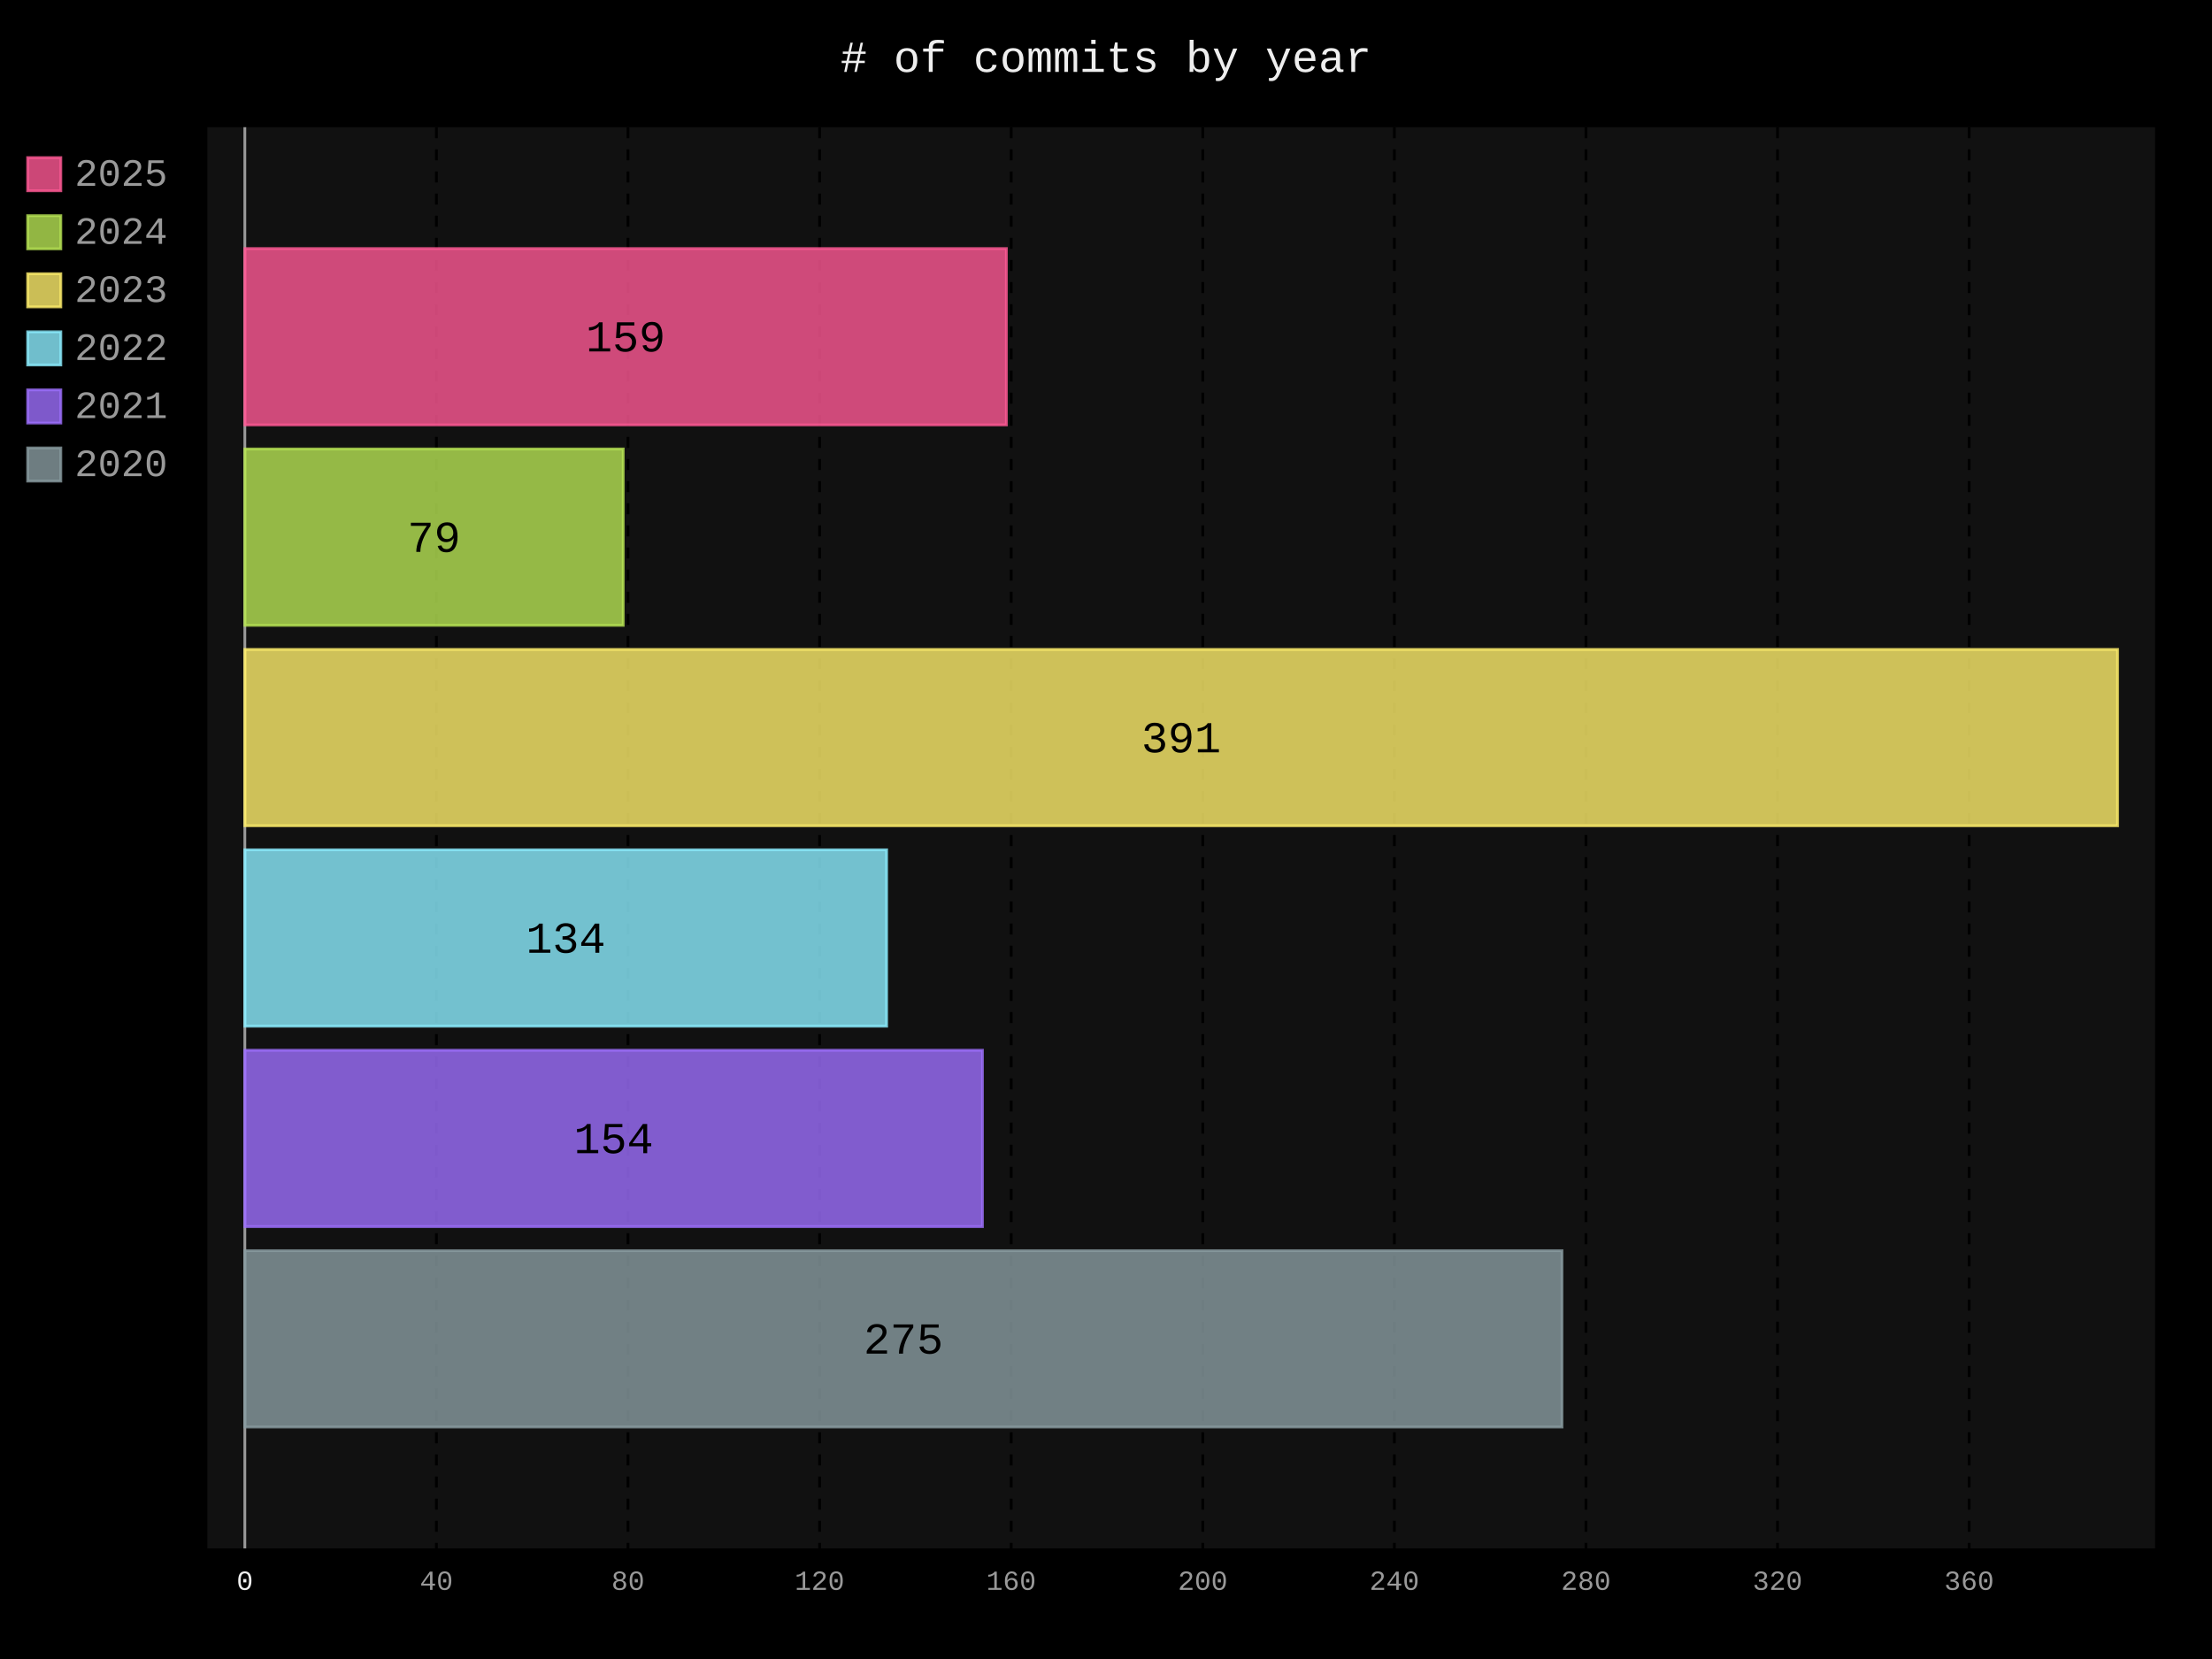
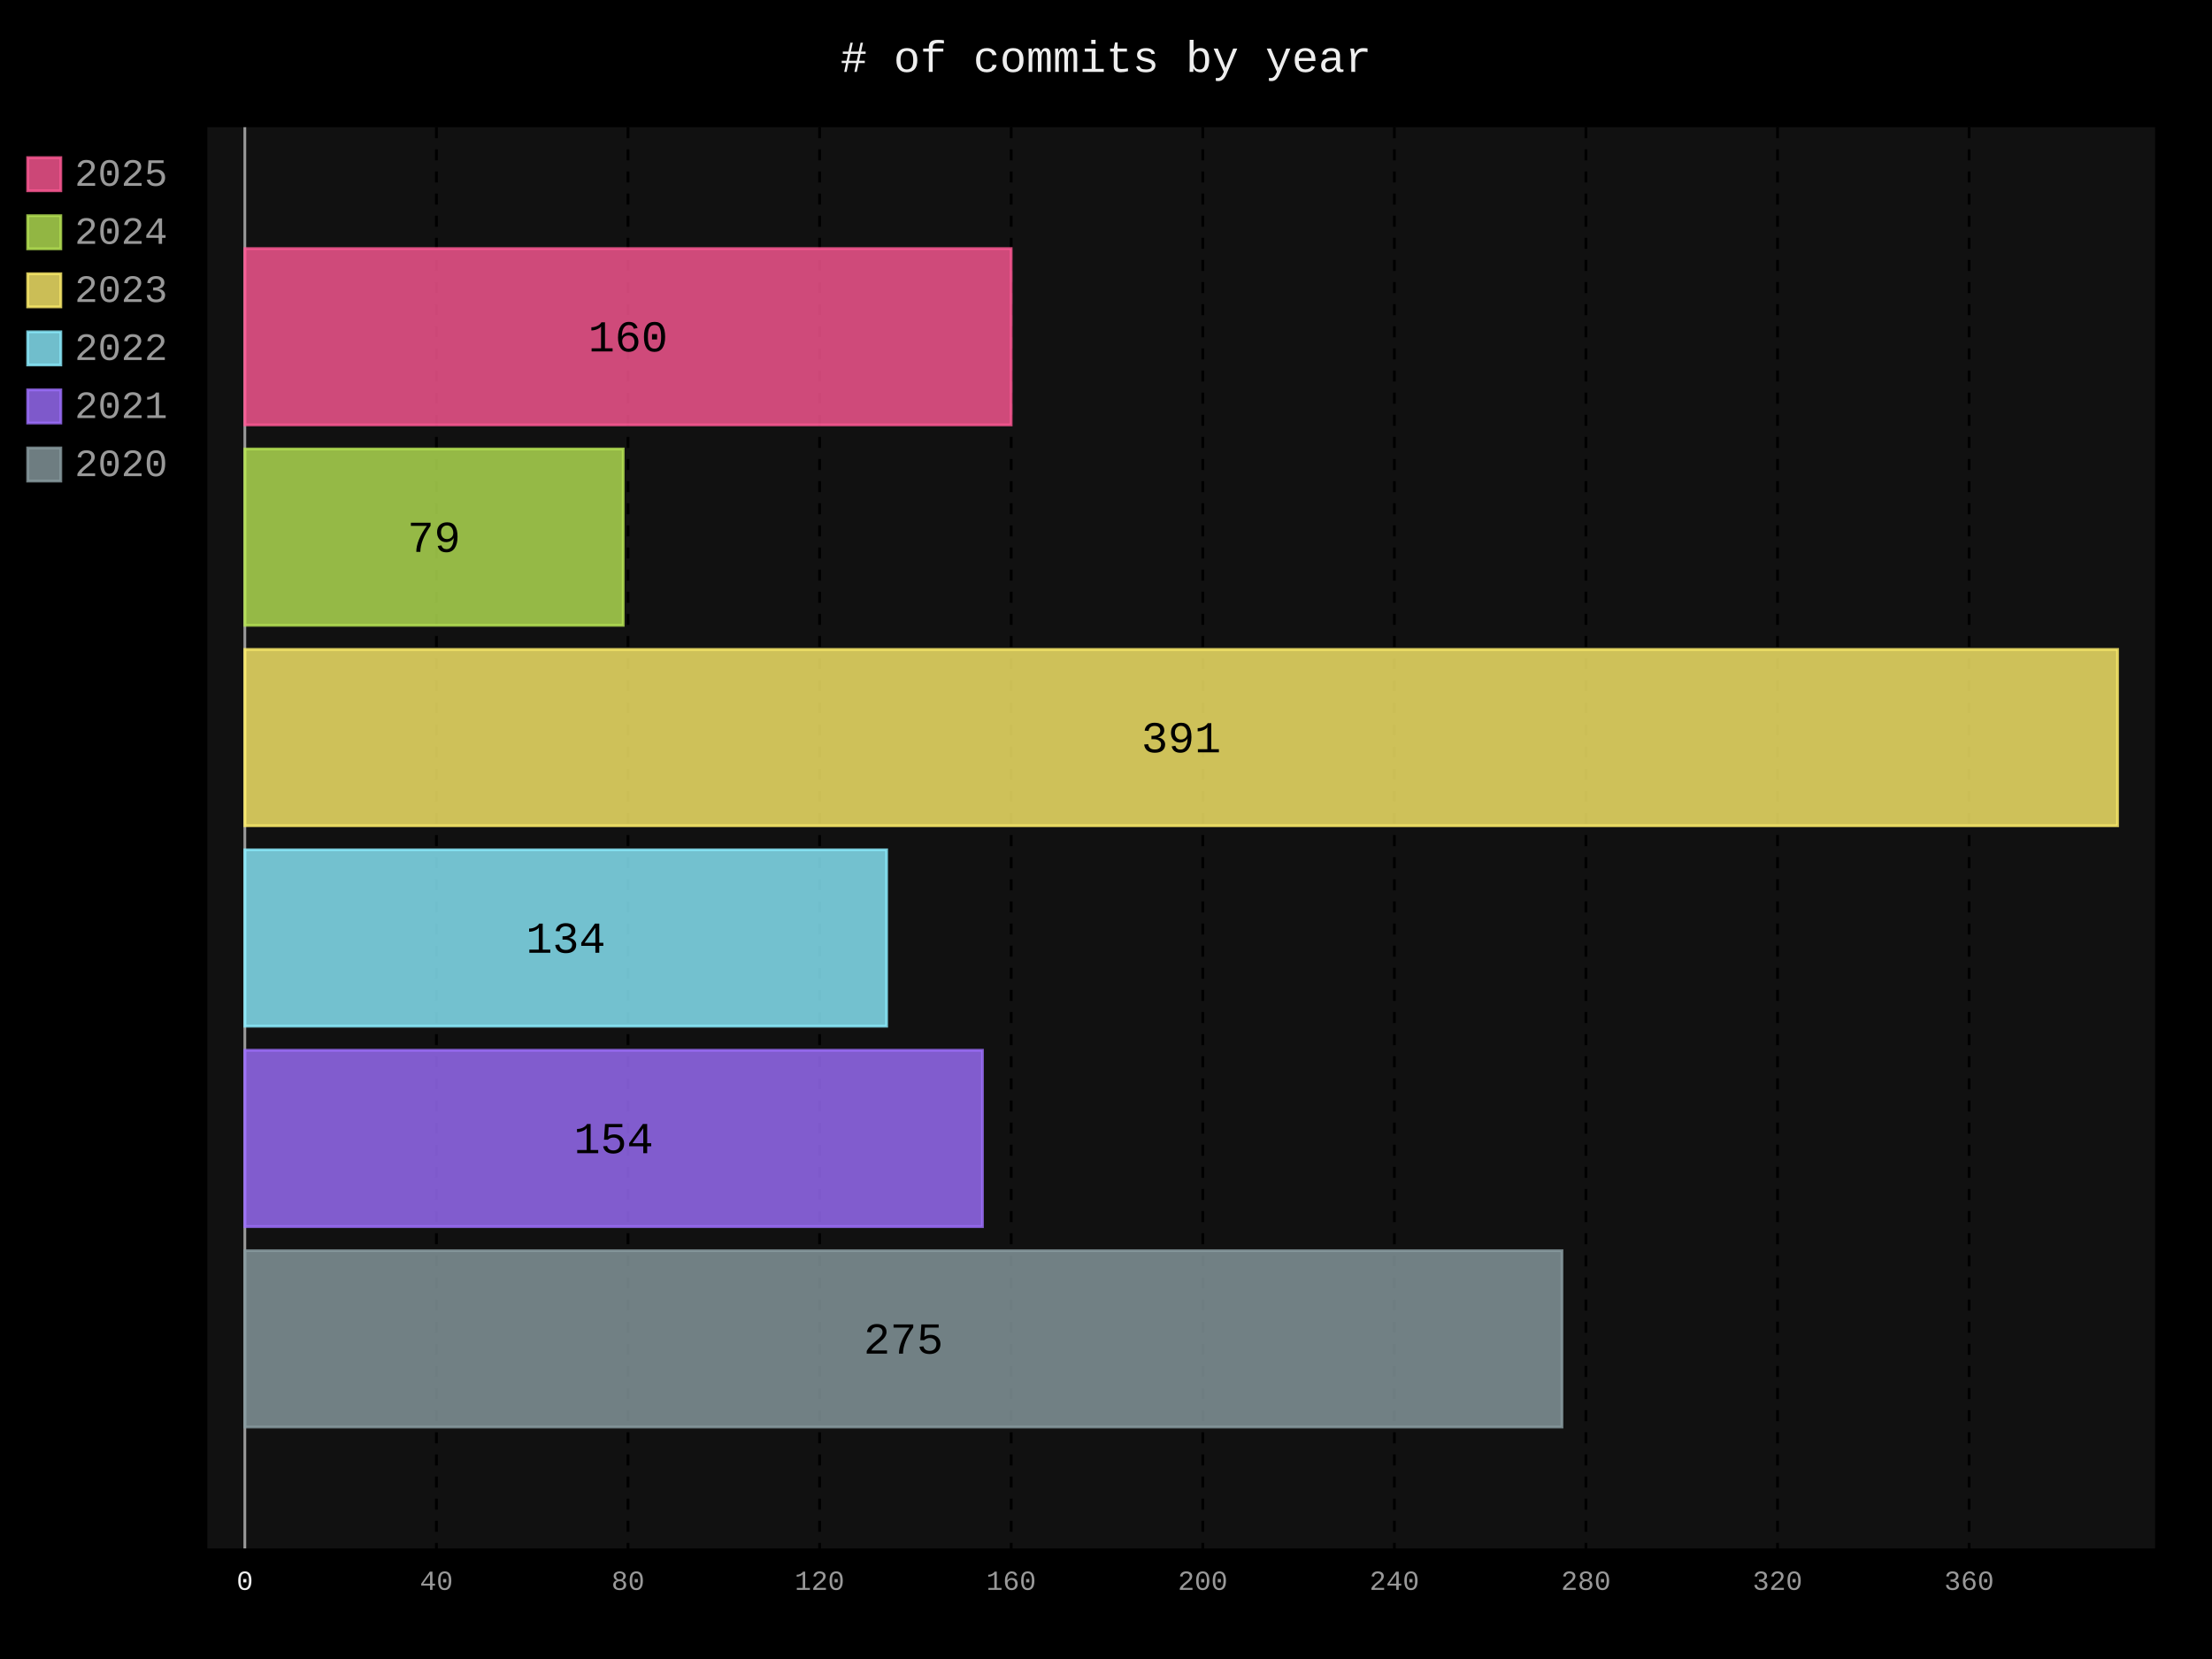
- <svg xmlns="http://www.w3.org/2000/svg" id="chart-d04144bc-d945-4b4e-a1c0-da684aa323b2" class="pygal-chart" viewBox="0 0 800 600">
+ <svg xmlns="http://www.w3.org/2000/svg" id="chart-1d72adca-d7ce-454b-92d7-a63a69065560" class="pygal-chart" viewBox="0 0 800 600">
  <defs>
-     <style type="text/css">#chart-d04144bc-d945-4b4e-a1c0-da684aa323b2{-webkit-user-select:none;-webkit-font-smoothing:antialiased;font-family:Consolas,"Liberation Mono",Menlo,Courier,monospace}#chart-d04144bc-d945-4b4e-a1c0-da684aa323b2 .title{font-family:Consolas,"Liberation Mono",Menlo,Courier,monospace;font-size:16px}#chart-d04144bc-d945-4b4e-a1c0-da684aa323b2 .legends .legend text{font-family:Consolas,"Liberation Mono",Menlo,Courier,monospace;font-size:14px}#chart-d04144bc-d945-4b4e-a1c0-da684aa323b2 .axis text{font-family:Consolas,"Liberation Mono",Menlo,Courier,monospace;font-size:10px}#chart-d04144bc-d945-4b4e-a1c0-da684aa323b2 .axis text.major{font-family:Consolas,"Liberation Mono",Menlo,Courier,monospace;font-size:10px}#chart-d04144bc-d945-4b4e-a1c0-da684aa323b2 .text-overlay text.value{font-family:Consolas,"Liberation Mono",Menlo,Courier,monospace;font-size:16px}#chart-d04144bc-d945-4b4e-a1c0-da684aa323b2 .text-overlay text.label{font-family:Consolas,"Liberation Mono",Menlo,Courier,monospace;font-size:10px}#chart-d04144bc-d945-4b4e-a1c0-da684aa323b2 .tooltip{font-family:Consolas,"Liberation Mono",Menlo,Courier,monospace;font-size:14px}#chart-d04144bc-d945-4b4e-a1c0-da684aa323b2 text.no_data{font-family:Consolas,"Liberation Mono",Menlo,Courier,monospace;font-size:64px}
- #chart-d04144bc-d945-4b4e-a1c0-da684aa323b2{background-color:black}#chart-d04144bc-d945-4b4e-a1c0-da684aa323b2 path,#chart-d04144bc-d945-4b4e-a1c0-da684aa323b2 line,#chart-d04144bc-d945-4b4e-a1c0-da684aa323b2 rect,#chart-d04144bc-d945-4b4e-a1c0-da684aa323b2 circle{-webkit-transition:250ms;-moz-transition:250ms;transition:250ms}#chart-d04144bc-d945-4b4e-a1c0-da684aa323b2 .graph &gt; .background{fill:black}#chart-d04144bc-d945-4b4e-a1c0-da684aa323b2 .plot &gt; .background{fill:#111}#chart-d04144bc-d945-4b4e-a1c0-da684aa323b2 .graph{fill:#999}#chart-d04144bc-d945-4b4e-a1c0-da684aa323b2 text.no_data{fill:#eee}#chart-d04144bc-d945-4b4e-a1c0-da684aa323b2 .title{fill:#eee}#chart-d04144bc-d945-4b4e-a1c0-da684aa323b2 .legends .legend text{fill:#999}#chart-d04144bc-d945-4b4e-a1c0-da684aa323b2 .legends .legend:hover text{fill:#eee}#chart-d04144bc-d945-4b4e-a1c0-da684aa323b2 .axis .line{stroke:#eee}#chart-d04144bc-d945-4b4e-a1c0-da684aa323b2 .axis .guide.line{stroke:#555}#chart-d04144bc-d945-4b4e-a1c0-da684aa323b2 .axis .major.line{stroke:#999}#chart-d04144bc-d945-4b4e-a1c0-da684aa323b2 .axis text.major{fill:#eee}#chart-d04144bc-d945-4b4e-a1c0-da684aa323b2 .axis.y .guides:hover .guide.line,#chart-d04144bc-d945-4b4e-a1c0-da684aa323b2 .line-graph .axis.x .guides:hover .guide.line,#chart-d04144bc-d945-4b4e-a1c0-da684aa323b2 .stackedline-graph .axis.x .guides:hover .guide.line,#chart-d04144bc-d945-4b4e-a1c0-da684aa323b2 .xy-graph .axis.x .guides:hover .guide.line{stroke:#eee}#chart-d04144bc-d945-4b4e-a1c0-da684aa323b2 .axis .guides:hover text{fill:#eee}#chart-d04144bc-d945-4b4e-a1c0-da684aa323b2 .reactive{fill-opacity:.8;stroke-opacity:.8;stroke-width:1}#chart-d04144bc-d945-4b4e-a1c0-da684aa323b2 .ci{stroke:#999}#chart-d04144bc-d945-4b4e-a1c0-da684aa323b2 .reactive.active,#chart-d04144bc-d945-4b4e-a1c0-da684aa323b2 .active .reactive{fill-opacity:.4;stroke-opacity:.9;stroke-width:4}#chart-d04144bc-d945-4b4e-a1c0-da684aa323b2 .ci .reactive.active{stroke-width:1.5}#chart-d04144bc-d945-4b4e-a1c0-da684aa323b2 .series text{fill:#eee}#chart-d04144bc-d945-4b4e-a1c0-da684aa323b2 .tooltip rect{fill:#111;stroke:#eee;-webkit-transition:opacity 250ms;-moz-transition:opacity 250ms;transition:opacity 250ms}#chart-d04144bc-d945-4b4e-a1c0-da684aa323b2 .tooltip .label{fill:#999}#chart-d04144bc-d945-4b4e-a1c0-da684aa323b2 .tooltip .label{fill:#999}#chart-d04144bc-d945-4b4e-a1c0-da684aa323b2 .tooltip .legend{font-size:.8em;fill:#555}#chart-d04144bc-d945-4b4e-a1c0-da684aa323b2 .tooltip .x_label{font-size:.6em;fill:#eee}#chart-d04144bc-d945-4b4e-a1c0-da684aa323b2 .tooltip .xlink{font-size:.5em;text-decoration:underline}#chart-d04144bc-d945-4b4e-a1c0-da684aa323b2 .tooltip .value{font-size:1.5em}#chart-d04144bc-d945-4b4e-a1c0-da684aa323b2 .bound{font-size:.5em}#chart-d04144bc-d945-4b4e-a1c0-da684aa323b2 .max-value{font-size:.75em;fill:#555}#chart-d04144bc-d945-4b4e-a1c0-da684aa323b2 .map-element{fill:#111;stroke:#555 !important}#chart-d04144bc-d945-4b4e-a1c0-da684aa323b2 .map-element .reactive{fill-opacity:inherit;stroke-opacity:inherit}#chart-d04144bc-d945-4b4e-a1c0-da684aa323b2 .color-0,#chart-d04144bc-d945-4b4e-a1c0-da684aa323b2 .color-0 a:visited{stroke:#ff5995;fill:#ff5995}#chart-d04144bc-d945-4b4e-a1c0-da684aa323b2 .color-1,#chart-d04144bc-d945-4b4e-a1c0-da684aa323b2 .color-1 a:visited{stroke:#b6e354;fill:#b6e354}#chart-d04144bc-d945-4b4e-a1c0-da684aa323b2 .color-2,#chart-d04144bc-d945-4b4e-a1c0-da684aa323b2 .color-2 a:visited{stroke:#feed6c;fill:#feed6c}#chart-d04144bc-d945-4b4e-a1c0-da684aa323b2 .color-3,#chart-d04144bc-d945-4b4e-a1c0-da684aa323b2 .color-3 a:visited{stroke:#8cedff;fill:#8cedff}#chart-d04144bc-d945-4b4e-a1c0-da684aa323b2 .color-4,#chart-d04144bc-d945-4b4e-a1c0-da684aa323b2 .color-4 a:visited{stroke:#9e6ffe;fill:#9e6ffe}#chart-d04144bc-d945-4b4e-a1c0-da684aa323b2 .color-5,#chart-d04144bc-d945-4b4e-a1c0-da684aa323b2 .color-5 a:visited{stroke:#899ca1;fill:#899ca1}#chart-d04144bc-d945-4b4e-a1c0-da684aa323b2 .text-overlay .color-0 text{fill:black}#chart-d04144bc-d945-4b4e-a1c0-da684aa323b2 .text-overlay .color-1 text{fill:black}#chart-d04144bc-d945-4b4e-a1c0-da684aa323b2 .text-overlay .color-2 text{fill:black}#chart-d04144bc-d945-4b4e-a1c0-da684aa323b2 .text-overlay .color-3 text{fill:black}#chart-d04144bc-d945-4b4e-a1c0-da684aa323b2 .text-overlay .color-4 text{fill:black}#chart-d04144bc-d945-4b4e-a1c0-da684aa323b2 .text-overlay .color-5 text{fill:black}
- #chart-d04144bc-d945-4b4e-a1c0-da684aa323b2 text.no_data{text-anchor:middle}#chart-d04144bc-d945-4b4e-a1c0-da684aa323b2 .guide.line{fill:none}#chart-d04144bc-d945-4b4e-a1c0-da684aa323b2 .centered{text-anchor:middle}#chart-d04144bc-d945-4b4e-a1c0-da684aa323b2 .title{text-anchor:middle}#chart-d04144bc-d945-4b4e-a1c0-da684aa323b2 .legends .legend text{fill-opacity:1}#chart-d04144bc-d945-4b4e-a1c0-da684aa323b2 .axis.x text{text-anchor:middle}#chart-d04144bc-d945-4b4e-a1c0-da684aa323b2 .axis.x:not(.web) text[transform]{text-anchor:start}#chart-d04144bc-d945-4b4e-a1c0-da684aa323b2 .axis.x:not(.web) text[transform].backwards{text-anchor:end}#chart-d04144bc-d945-4b4e-a1c0-da684aa323b2 .axis.y text{text-anchor:end}#chart-d04144bc-d945-4b4e-a1c0-da684aa323b2 .axis.y text[transform].backwards{text-anchor:start}#chart-d04144bc-d945-4b4e-a1c0-da684aa323b2 .axis.y2 text{text-anchor:start}#chart-d04144bc-d945-4b4e-a1c0-da684aa323b2 .axis.y2 text[transform].backwards{text-anchor:end}#chart-d04144bc-d945-4b4e-a1c0-da684aa323b2 .axis .guide.line{stroke-dasharray:4,4;stroke:black}#chart-d04144bc-d945-4b4e-a1c0-da684aa323b2 .axis .major.guide.line{stroke-dasharray:6,6;stroke:black}#chart-d04144bc-d945-4b4e-a1c0-da684aa323b2 .horizontal .axis.y .guide.line,#chart-d04144bc-d945-4b4e-a1c0-da684aa323b2 .horizontal .axis.y2 .guide.line,#chart-d04144bc-d945-4b4e-a1c0-da684aa323b2 .vertical .axis.x .guide.line{opacity:0}#chart-d04144bc-d945-4b4e-a1c0-da684aa323b2 .horizontal .axis.always_show .guide.line,#chart-d04144bc-d945-4b4e-a1c0-da684aa323b2 .vertical .axis.always_show .guide.line{opacity:1 !important}#chart-d04144bc-d945-4b4e-a1c0-da684aa323b2 .axis.y .guides:hover .guide.line,#chart-d04144bc-d945-4b4e-a1c0-da684aa323b2 .axis.y2 .guides:hover .guide.line,#chart-d04144bc-d945-4b4e-a1c0-da684aa323b2 .axis.x .guides:hover .guide.line{opacity:1}#chart-d04144bc-d945-4b4e-a1c0-da684aa323b2 .axis .guides:hover text{opacity:1}#chart-d04144bc-d945-4b4e-a1c0-da684aa323b2 .nofill{fill:none}#chart-d04144bc-d945-4b4e-a1c0-da684aa323b2 .subtle-fill{fill-opacity:.2}#chart-d04144bc-d945-4b4e-a1c0-da684aa323b2 .dot{stroke-width:1px;fill-opacity:1;stroke-opacity:1}#chart-d04144bc-d945-4b4e-a1c0-da684aa323b2 .dot.active{stroke-width:5px}#chart-d04144bc-d945-4b4e-a1c0-da684aa323b2 .dot.negative{fill:transparent}#chart-d04144bc-d945-4b4e-a1c0-da684aa323b2 text,#chart-d04144bc-d945-4b4e-a1c0-da684aa323b2 tspan{stroke:none !important}#chart-d04144bc-d945-4b4e-a1c0-da684aa323b2 .series text.active{opacity:1}#chart-d04144bc-d945-4b4e-a1c0-da684aa323b2 .tooltip rect{fill-opacity:.95;stroke-width:.5}#chart-d04144bc-d945-4b4e-a1c0-da684aa323b2 .tooltip text{fill-opacity:1}#chart-d04144bc-d945-4b4e-a1c0-da684aa323b2 .showable{visibility:hidden}#chart-d04144bc-d945-4b4e-a1c0-da684aa323b2 .showable.shown{visibility:visible}#chart-d04144bc-d945-4b4e-a1c0-da684aa323b2 .gauge-background{fill:rgba(229,229,229,1);stroke:none}#chart-d04144bc-d945-4b4e-a1c0-da684aa323b2 .bg-lines{stroke:black;stroke-width:2px}</style>
+     <style type="text/css">#chart-1d72adca-d7ce-454b-92d7-a63a69065560{-webkit-user-select:none;-webkit-font-smoothing:antialiased;font-family:Consolas,"Liberation Mono",Menlo,Courier,monospace}#chart-1d72adca-d7ce-454b-92d7-a63a69065560 .title{font-family:Consolas,"Liberation Mono",Menlo,Courier,monospace;font-size:16px}#chart-1d72adca-d7ce-454b-92d7-a63a69065560 .legends .legend text{font-family:Consolas,"Liberation Mono",Menlo,Courier,monospace;font-size:14px}#chart-1d72adca-d7ce-454b-92d7-a63a69065560 .axis text{font-family:Consolas,"Liberation Mono",Menlo,Courier,monospace;font-size:10px}#chart-1d72adca-d7ce-454b-92d7-a63a69065560 .axis text.major{font-family:Consolas,"Liberation Mono",Menlo,Courier,monospace;font-size:10px}#chart-1d72adca-d7ce-454b-92d7-a63a69065560 .text-overlay text.value{font-family:Consolas,"Liberation Mono",Menlo,Courier,monospace;font-size:16px}#chart-1d72adca-d7ce-454b-92d7-a63a69065560 .text-overlay text.label{font-family:Consolas,"Liberation Mono",Menlo,Courier,monospace;font-size:10px}#chart-1d72adca-d7ce-454b-92d7-a63a69065560 .tooltip{font-family:Consolas,"Liberation Mono",Menlo,Courier,monospace;font-size:14px}#chart-1d72adca-d7ce-454b-92d7-a63a69065560 text.no_data{font-family:Consolas,"Liberation Mono",Menlo,Courier,monospace;font-size:64px}
+ #chart-1d72adca-d7ce-454b-92d7-a63a69065560{background-color:black}#chart-1d72adca-d7ce-454b-92d7-a63a69065560 path,#chart-1d72adca-d7ce-454b-92d7-a63a69065560 line,#chart-1d72adca-d7ce-454b-92d7-a63a69065560 rect,#chart-1d72adca-d7ce-454b-92d7-a63a69065560 circle{-webkit-transition:250ms;-moz-transition:250ms;transition:250ms}#chart-1d72adca-d7ce-454b-92d7-a63a69065560 .graph &gt; .background{fill:black}#chart-1d72adca-d7ce-454b-92d7-a63a69065560 .plot &gt; .background{fill:#111}#chart-1d72adca-d7ce-454b-92d7-a63a69065560 .graph{fill:#999}#chart-1d72adca-d7ce-454b-92d7-a63a69065560 text.no_data{fill:#eee}#chart-1d72adca-d7ce-454b-92d7-a63a69065560 .title{fill:#eee}#chart-1d72adca-d7ce-454b-92d7-a63a69065560 .legends .legend text{fill:#999}#chart-1d72adca-d7ce-454b-92d7-a63a69065560 .legends .legend:hover text{fill:#eee}#chart-1d72adca-d7ce-454b-92d7-a63a69065560 .axis .line{stroke:#eee}#chart-1d72adca-d7ce-454b-92d7-a63a69065560 .axis .guide.line{stroke:#555}#chart-1d72adca-d7ce-454b-92d7-a63a69065560 .axis .major.line{stroke:#999}#chart-1d72adca-d7ce-454b-92d7-a63a69065560 .axis text.major{fill:#eee}#chart-1d72adca-d7ce-454b-92d7-a63a69065560 .axis.y .guides:hover .guide.line,#chart-1d72adca-d7ce-454b-92d7-a63a69065560 .line-graph .axis.x .guides:hover .guide.line,#chart-1d72adca-d7ce-454b-92d7-a63a69065560 .stackedline-graph .axis.x .guides:hover .guide.line,#chart-1d72adca-d7ce-454b-92d7-a63a69065560 .xy-graph .axis.x .guides:hover .guide.line{stroke:#eee}#chart-1d72adca-d7ce-454b-92d7-a63a69065560 .axis .guides:hover text{fill:#eee}#chart-1d72adca-d7ce-454b-92d7-a63a69065560 .reactive{fill-opacity:.8;stroke-opacity:.8;stroke-width:1}#chart-1d72adca-d7ce-454b-92d7-a63a69065560 .ci{stroke:#999}#chart-1d72adca-d7ce-454b-92d7-a63a69065560 .reactive.active,#chart-1d72adca-d7ce-454b-92d7-a63a69065560 .active .reactive{fill-opacity:.4;stroke-opacity:.9;stroke-width:4}#chart-1d72adca-d7ce-454b-92d7-a63a69065560 .ci .reactive.active{stroke-width:1.5}#chart-1d72adca-d7ce-454b-92d7-a63a69065560 .series text{fill:#eee}#chart-1d72adca-d7ce-454b-92d7-a63a69065560 .tooltip rect{fill:#111;stroke:#eee;-webkit-transition:opacity 250ms;-moz-transition:opacity 250ms;transition:opacity 250ms}#chart-1d72adca-d7ce-454b-92d7-a63a69065560 .tooltip .label{fill:#999}#chart-1d72adca-d7ce-454b-92d7-a63a69065560 .tooltip .label{fill:#999}#chart-1d72adca-d7ce-454b-92d7-a63a69065560 .tooltip .legend{font-size:.8em;fill:#555}#chart-1d72adca-d7ce-454b-92d7-a63a69065560 .tooltip .x_label{font-size:.6em;fill:#eee}#chart-1d72adca-d7ce-454b-92d7-a63a69065560 .tooltip .xlink{font-size:.5em;text-decoration:underline}#chart-1d72adca-d7ce-454b-92d7-a63a69065560 .tooltip .value{font-size:1.5em}#chart-1d72adca-d7ce-454b-92d7-a63a69065560 .bound{font-size:.5em}#chart-1d72adca-d7ce-454b-92d7-a63a69065560 .max-value{font-size:.75em;fill:#555}#chart-1d72adca-d7ce-454b-92d7-a63a69065560 .map-element{fill:#111;stroke:#555 !important}#chart-1d72adca-d7ce-454b-92d7-a63a69065560 .map-element .reactive{fill-opacity:inherit;stroke-opacity:inherit}#chart-1d72adca-d7ce-454b-92d7-a63a69065560 .color-0,#chart-1d72adca-d7ce-454b-92d7-a63a69065560 .color-0 a:visited{stroke:#ff5995;fill:#ff5995}#chart-1d72adca-d7ce-454b-92d7-a63a69065560 .color-1,#chart-1d72adca-d7ce-454b-92d7-a63a69065560 .color-1 a:visited{stroke:#b6e354;fill:#b6e354}#chart-1d72adca-d7ce-454b-92d7-a63a69065560 .color-2,#chart-1d72adca-d7ce-454b-92d7-a63a69065560 .color-2 a:visited{stroke:#feed6c;fill:#feed6c}#chart-1d72adca-d7ce-454b-92d7-a63a69065560 .color-3,#chart-1d72adca-d7ce-454b-92d7-a63a69065560 .color-3 a:visited{stroke:#8cedff;fill:#8cedff}#chart-1d72adca-d7ce-454b-92d7-a63a69065560 .color-4,#chart-1d72adca-d7ce-454b-92d7-a63a69065560 .color-4 a:visited{stroke:#9e6ffe;fill:#9e6ffe}#chart-1d72adca-d7ce-454b-92d7-a63a69065560 .color-5,#chart-1d72adca-d7ce-454b-92d7-a63a69065560 .color-5 a:visited{stroke:#899ca1;fill:#899ca1}#chart-1d72adca-d7ce-454b-92d7-a63a69065560 .text-overlay .color-0 text{fill:black}#chart-1d72adca-d7ce-454b-92d7-a63a69065560 .text-overlay .color-1 text{fill:black}#chart-1d72adca-d7ce-454b-92d7-a63a69065560 .text-overlay .color-2 text{fill:black}#chart-1d72adca-d7ce-454b-92d7-a63a69065560 .text-overlay .color-3 text{fill:black}#chart-1d72adca-d7ce-454b-92d7-a63a69065560 .text-overlay .color-4 text{fill:black}#chart-1d72adca-d7ce-454b-92d7-a63a69065560 .text-overlay .color-5 text{fill:black}
+ #chart-1d72adca-d7ce-454b-92d7-a63a69065560 text.no_data{text-anchor:middle}#chart-1d72adca-d7ce-454b-92d7-a63a69065560 .guide.line{fill:none}#chart-1d72adca-d7ce-454b-92d7-a63a69065560 .centered{text-anchor:middle}#chart-1d72adca-d7ce-454b-92d7-a63a69065560 .title{text-anchor:middle}#chart-1d72adca-d7ce-454b-92d7-a63a69065560 .legends .legend text{fill-opacity:1}#chart-1d72adca-d7ce-454b-92d7-a63a69065560 .axis.x text{text-anchor:middle}#chart-1d72adca-d7ce-454b-92d7-a63a69065560 .axis.x:not(.web) text[transform]{text-anchor:start}#chart-1d72adca-d7ce-454b-92d7-a63a69065560 .axis.x:not(.web) text[transform].backwards{text-anchor:end}#chart-1d72adca-d7ce-454b-92d7-a63a69065560 .axis.y text{text-anchor:end}#chart-1d72adca-d7ce-454b-92d7-a63a69065560 .axis.y text[transform].backwards{text-anchor:start}#chart-1d72adca-d7ce-454b-92d7-a63a69065560 .axis.y2 text{text-anchor:start}#chart-1d72adca-d7ce-454b-92d7-a63a69065560 .axis.y2 text[transform].backwards{text-anchor:end}#chart-1d72adca-d7ce-454b-92d7-a63a69065560 .axis .guide.line{stroke-dasharray:4,4;stroke:black}#chart-1d72adca-d7ce-454b-92d7-a63a69065560 .axis .major.guide.line{stroke-dasharray:6,6;stroke:black}#chart-1d72adca-d7ce-454b-92d7-a63a69065560 .horizontal .axis.y .guide.line,#chart-1d72adca-d7ce-454b-92d7-a63a69065560 .horizontal .axis.y2 .guide.line,#chart-1d72adca-d7ce-454b-92d7-a63a69065560 .vertical .axis.x .guide.line{opacity:0}#chart-1d72adca-d7ce-454b-92d7-a63a69065560 .horizontal .axis.always_show .guide.line,#chart-1d72adca-d7ce-454b-92d7-a63a69065560 .vertical .axis.always_show .guide.line{opacity:1 !important}#chart-1d72adca-d7ce-454b-92d7-a63a69065560 .axis.y .guides:hover .guide.line,#chart-1d72adca-d7ce-454b-92d7-a63a69065560 .axis.y2 .guides:hover .guide.line,#chart-1d72adca-d7ce-454b-92d7-a63a69065560 .axis.x .guides:hover .guide.line{opacity:1}#chart-1d72adca-d7ce-454b-92d7-a63a69065560 .axis .guides:hover text{opacity:1}#chart-1d72adca-d7ce-454b-92d7-a63a69065560 .nofill{fill:none}#chart-1d72adca-d7ce-454b-92d7-a63a69065560 .subtle-fill{fill-opacity:.2}#chart-1d72adca-d7ce-454b-92d7-a63a69065560 .dot{stroke-width:1px;fill-opacity:1;stroke-opacity:1}#chart-1d72adca-d7ce-454b-92d7-a63a69065560 .dot.active{stroke-width:5px}#chart-1d72adca-d7ce-454b-92d7-a63a69065560 .dot.negative{fill:transparent}#chart-1d72adca-d7ce-454b-92d7-a63a69065560 text,#chart-1d72adca-d7ce-454b-92d7-a63a69065560 tspan{stroke:none !important}#chart-1d72adca-d7ce-454b-92d7-a63a69065560 .series text.active{opacity:1}#chart-1d72adca-d7ce-454b-92d7-a63a69065560 .tooltip rect{fill-opacity:.95;stroke-width:.5}#chart-1d72adca-d7ce-454b-92d7-a63a69065560 .tooltip text{fill-opacity:1}#chart-1d72adca-d7ce-454b-92d7-a63a69065560 .showable{visibility:hidden}#chart-1d72adca-d7ce-454b-92d7-a63a69065560 .showable.shown{visibility:visible}#chart-1d72adca-d7ce-454b-92d7-a63a69065560 .gauge-background{fill:rgba(229,229,229,1);stroke:none}#chart-1d72adca-d7ce-454b-92d7-a63a69065560 .bg-lines{stroke:black;stroke-width:2px}</style>
  </defs>
  <g class="graph horizontalbar-graph horizontal">
    <rect x="0" y="0" width="800" height="600" class="background" />
    <g transform="translate(75, 46)" class="plot">
      <rect x="0" y="0" width="704.4" height="514" class="background" />
      <g class="axis x always_show">
        <g class="guides">
          <path d="M13.546 0 v514" class="axis major line" />
          <text x="13.546" y="529.0" class="major">0</text>
        </g>
        <g class="guides">
          <path d="M82.836 0 v514" class="guide line" />
          <text x="82.836" y="529.0" class="">40</text>
        </g>
        <g class="guides">
          <path d="M152.126 0 v514" class="guide line" />
          <text x="152.126" y="529.0" class="">80</text>
        </g>
        <g class="guides">
          <path d="M221.416 0 v514" class="guide line" />
          <text x="221.416" y="529.0" class="">120</text>
        </g>
        <g class="guides">
          <path d="M290.705 0 v514" class="guide line" />
          <text x="290.705" y="529.0" class="">160</text>
        </g>
        <g class="guides">
          <path d="M359.995 0 v514" class="guide line" />
          <text x="359.995" y="529.0" class="">200</text>
        </g>
        <g class="guides">
          <path d="M429.285 0 v514" class="guide line" />
          <text x="429.285" y="529.0" class="">240</text>
        </g>
        <g class="guides">
          <path d="M498.575 0 v514" class="guide line" />
          <text x="498.575" y="529.0" class="">280</text>
        </g>
        <g class="guides">
          <path d="M567.864 0 v514" class="guide line" />
          <text x="567.864" y="529.0" class="">320</text>
        </g>
        <g class="guides">
          <path d="M637.154 0 v514" class="guide line" />
          <text x="637.154" y="529.0" class="">360</text>
        </g>
      </g>
      <g class="series serie-5 color-5">
        <g class="bars">
          <g class="bar">
            <rect x="13.546" y="406.324" rx="0" ry="0" width="476.367" height="63.789" class="rect reactive tooltip-trigger" />
          </g>
        </g>
      </g>
      <g class="series serie-4 color-4">
        <g class="bars">
          <g class="bar">
            <rect x="13.546" y="333.836" rx="0" ry="0" width="266.766" height="63.789" class="rect reactive tooltip-trigger" />
          </g>
        </g>
      </g>
      <g class="series serie-3 color-3">
        <g class="bars">
          <g class="bar">
            <rect x="13.546" y="261.349" rx="0" ry="0" width="232.121" height="63.789" class="rect reactive tooltip-trigger" />
          </g>
        </g>
      </g>
      <g class="series serie-2 color-2">
        <g class="bars">
          <g class="bar">
            <rect x="13.546" y="188.862" rx="0" ry="0" width="677.308" height="63.789" class="rect reactive tooltip-trigger" />
          </g>
        </g>
      </g>
      <g class="series serie-1 color-1">
        <g class="bars">
          <g class="bar">
            <rect x="13.546" y="116.375" rx="0" ry="0" width="136.847" height="63.789" class="rect reactive tooltip-trigger" />
          </g>
        </g>
      </g>
      <g class="series serie-0 color-0">
        <g class="bars">
          <g class="bar">
-             <rect x="13.546" y="43.888" rx="0" ry="0" width="275.427" height="63.789" class="rect reactive tooltip-trigger" />
+             <rect x="13.546" y="43.888" rx="0" ry="0" width="277.159" height="63.789" class="rect reactive tooltip-trigger" />
          </g>
        </g>
      </g>
    </g>
    <g class="titles">
      <text x="400.0" y="26" class="title plot_title"># of commits by year</text>
    </g>
    <g transform="translate(75, 46)" class="plot overlay">
      <g class="series serie-5 color-5" />
      <g class="series serie-4 color-4" />
      <g class="series serie-3 color-3" />
      <g class="series serie-2 color-2" />
      <g class="series serie-1 color-1" />
      <g class="series serie-0 color-0" />
    </g>
    <g transform="translate(75, 46)" class="plot text-overlay">
      <g class="series serie-5 color-5">
        <text text-anchor="middle" x="251.73" y="443.551" class="value">275</text>
      </g>
      <g class="series serie-4 color-4">
        <text text-anchor="middle" x="146.929" y="371.064" class="value">154</text>
      </g>
      <g class="series serie-3 color-3">
        <text text-anchor="middle" x="129.607" y="298.577" class="value">134</text>
      </g>
      <g class="series serie-2 color-2">
        <text text-anchor="middle" x="352.2" y="226.09" class="value">391</text>
      </g>
      <g class="series serie-1 color-1">
        <text text-anchor="middle" x="81.97" y="153.603" class="value">79</text>
      </g>
      <g class="series serie-0 color-0">
-         <text text-anchor="middle" x="151.26" y="81.115" class="value">159</text>
+         <text text-anchor="middle" x="152.126" y="81.115" class="value">160</text>
      </g>
    </g>
    <g transform="translate(75, 46)" class="plot tooltip-overlay">
      <g transform="translate(0 0)" style="opacity: 0" class="tooltip">
        <rect rx="0" ry="0" width="0" height="0" class="tooltip-box" />
        <g class="text" />
      </g>
    </g>
    <g transform="translate(10, 56)" class="legends">
      <g id="activate-serie-0" class="legend reactive activate-serie">
        <rect x="0.0" y="1.0" width="12" height="12" class="color-0 reactive" />
        <text x="17.0" y="11.2">2025</text>
      </g>
      <g id="activate-serie-1" class="legend reactive activate-serie">
        <rect x="0.0" y="22.0" width="12" height="12" class="color-1 reactive" />
        <text x="17.0" y="32.2">2024</text>
      </g>
      <g id="activate-serie-2" class="legend reactive activate-serie">
        <rect x="0.0" y="43.0" width="12" height="12" class="color-2 reactive" />
        <text x="17.0" y="53.2">2023</text>
      </g>
      <g id="activate-serie-3" class="legend reactive activate-serie">
        <rect x="0.0" y="64.0" width="12" height="12" class="color-3 reactive" />
        <text x="17.0" y="74.2">2022</text>
      </g>
      <g id="activate-serie-4" class="legend reactive activate-serie">
        <rect x="0.0" y="85.0" width="12" height="12" class="color-4 reactive" />
        <text x="17.0" y="95.2">2021</text>
      </g>
      <g id="activate-serie-5" class="legend reactive activate-serie">
        <rect x="0.0" y="106.0" width="12" height="12" class="color-5 reactive" />
        <text x="17.0" y="116.2">2020</text>
      </g>
    </g>
    <g transform="translate(790, 56)" class="legends" />
  </g>
</svg>
